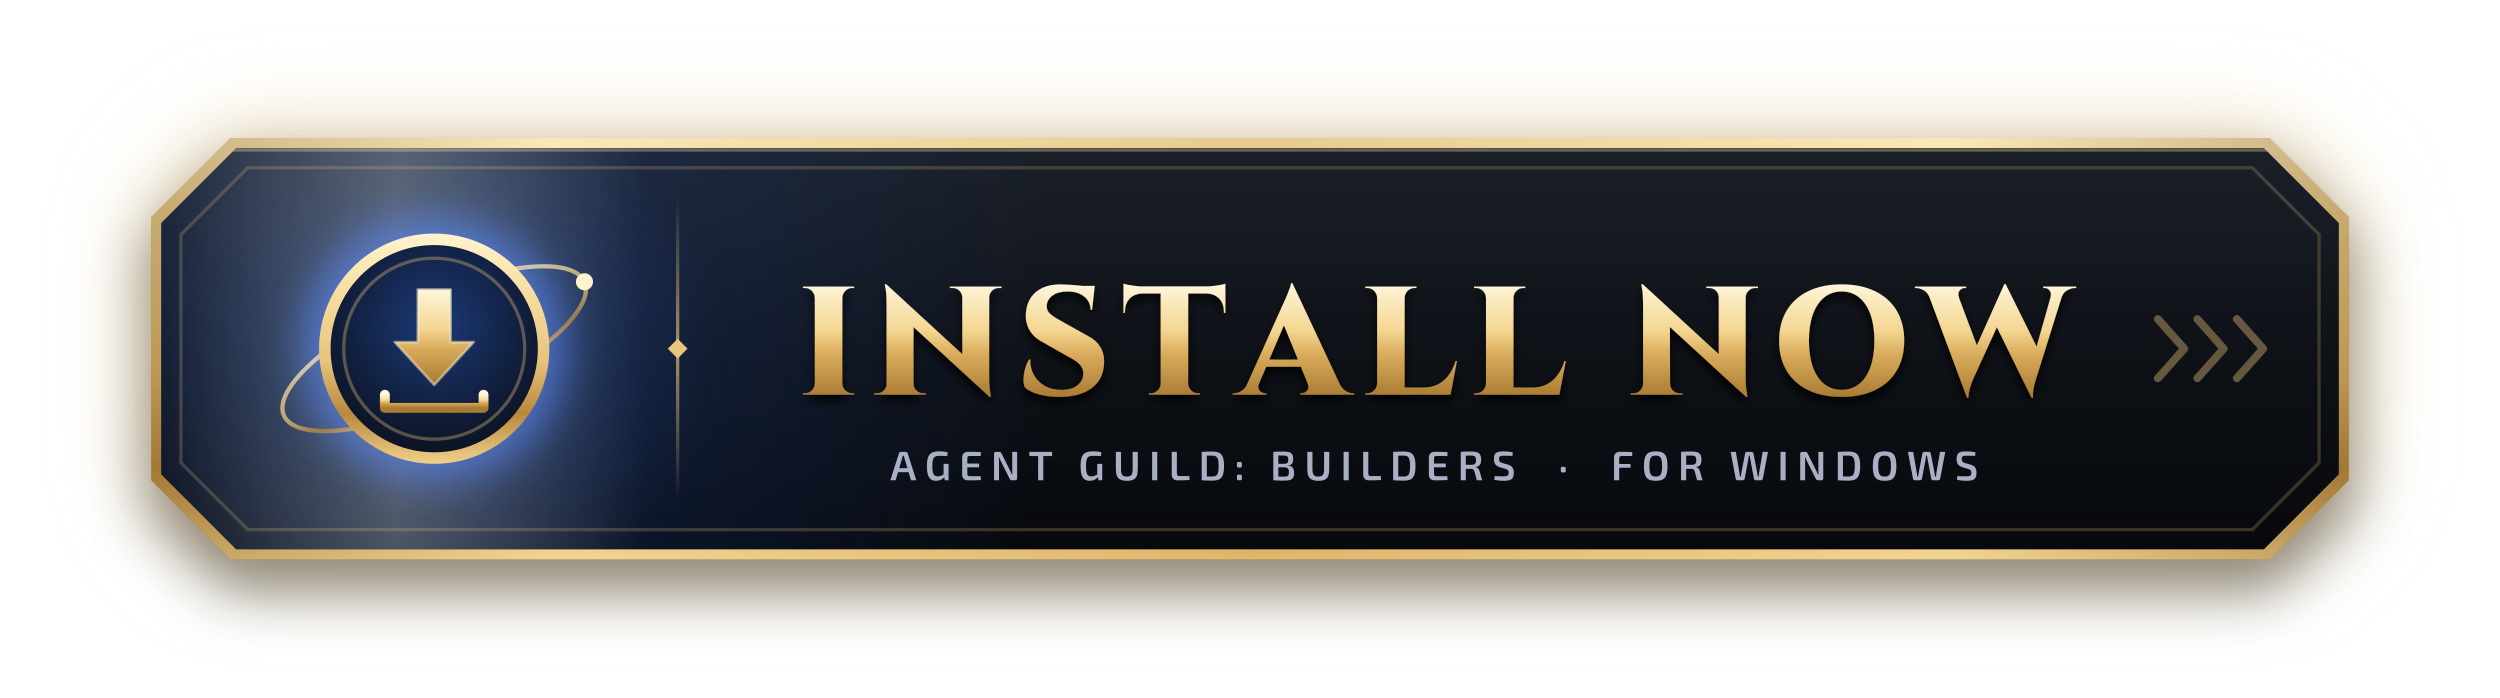
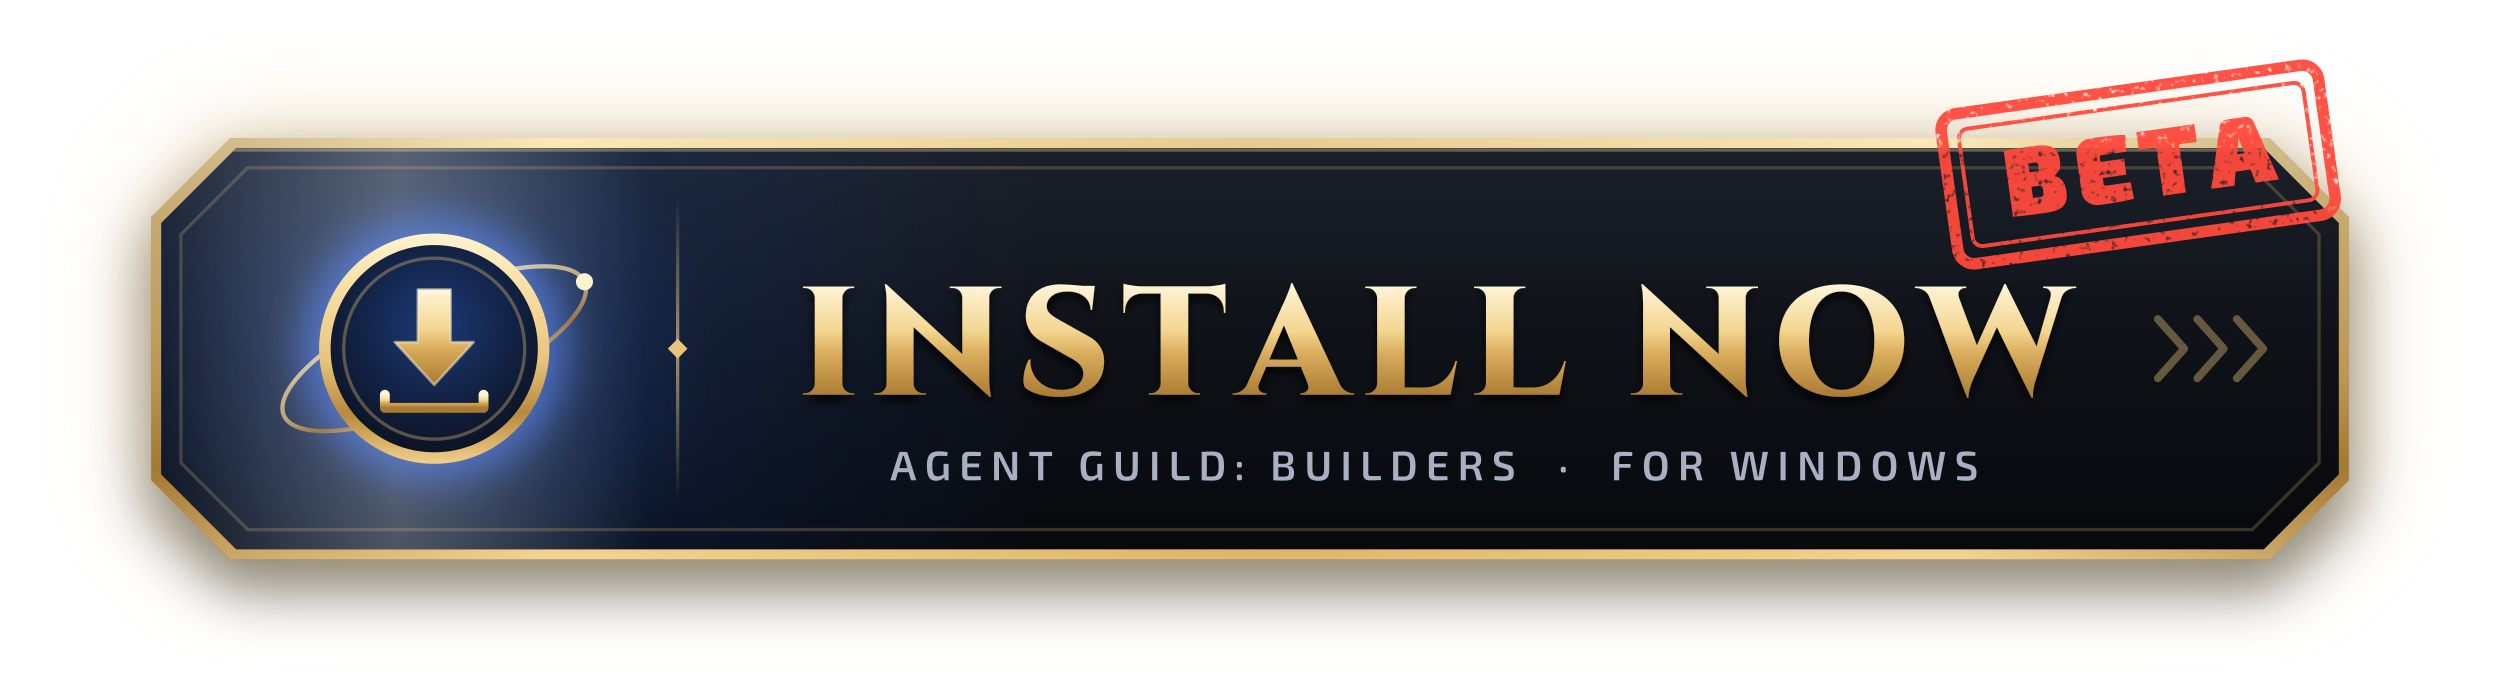
<svg xmlns="http://www.w3.org/2000/svg" width="760" height="212" viewBox="0 0 760 212" role="img" aria-labelledby="t">
  <defs>
    <linearGradient id="gold" x1="0" y1="0" x2="0" y2="1">
      <stop offset="0" stop-color="#fff3cf" />
      <stop offset=".28" stop-color="#f6dc9c" />
      <stop offset=".55" stop-color="#e8c47c" />
      <stop offset=".78" stop-color="#b8893d" />
      <stop offset="1" stop-color="#f1d08a" />
    </linearGradient>
    <linearGradient id="goldText" x1="0" y1="0" x2="0" y2="1">
      <stop offset="0" stop-color="#fff6dc" />
      <stop offset=".42" stop-color="#f3d58f" />
      <stop offset=".62" stop-color="#d9ac5c" />
      <stop offset="1" stop-color="#a87a32" />
    </linearGradient>
    <linearGradient id="frameSheen" x1="0" y1="0" x2="1" y2="0">
      <stop offset="0" stop-color="#8a6326" />
      <stop offset=".18" stop-color="#f6dc9c" />
      <stop offset=".5" stop-color="#c99a45" />
      <stop offset=".82" stop-color="#f6dc9c" />
      <stop offset="1" stop-color="#8a6326" />
    </linearGradient>
    <linearGradient id="plate" x1="0" y1="0" x2="0" y2="1">
      <stop offset="0" stop-color="#1b2029" />
      <stop offset=".55" stop-color="#0d1015" />
      <stop offset="1" stop-color="#07090d" />
    </linearGradient>
    <radialGradient id="aura" cx="132" cy="106.0" r="190" gradientUnits="userSpaceOnUse">
      <stop offset="0" stop-color="#2f6bed" stop-opacity=".46" />
      <stop offset=".45" stop-color="#2f6bed" stop-opacity=".12" />
      <stop offset="1" stop-color="#2f6bed" stop-opacity="0" />
    </radialGradient>
    <radialGradient id="core" cx=".5" cy=".38" r=".7">
      <stop offset="0" stop-color="#1c3a78" />
      <stop offset="1" stop-color="#0a0e18" />
    </radialGradient>
    <linearGradient id="sweep" x1="0" y1="0" x2="1" y2="0">
      <stop offset="0" stop-color="#fff2cc" stop-opacity="0" />
      <stop offset=".5" stop-color="#fff2cc" stop-opacity=".26" />
      <stop offset="1" stop-color="#fff2cc" stop-opacity="0" />
    </linearGradient>
    <linearGradient id="hair" x1="0" y1="60" x2="0" y2="152" gradientUnits="userSpaceOnUse">
      <stop offset="0" stop-color="#e8c47c" stop-opacity="0" />
      <stop offset=".5" stop-color="#e8c47c" stop-opacity=".7" />
      <stop offset="1" stop-color="#e8c47c" stop-opacity="0" />
    </linearGradient>
    <filter id="halo" x="-20%" y="-60%" width="140%" height="220%">
      <feGaussianBlur stdDeviation="14" />
    </filter>
    <filter id="drop" x="-20%" y="-60%" width="140%" height="220%">
      <feGaussianBlur stdDeviation="9" />
    </filter>
    <filter id="glow" x="-50%" y="-50%" width="200%" height="200%">
      <feGaussianBlur stdDeviation="6" />
    </filter>
    <filter id="engrave" x="-5%" y="-30%" width="110%" height="160%">
      <feDropShadow dx="0" dy="2" stdDeviation="1.4" flood-color="#000" flood-opacity=".85" />
    </filter>
+     <filter id="ink" x="-10%" y="-20%" width="120%" height="140%">
+       <feTurbulence type="fractalNoise" baseFrequency=".5" numOctaves="2" seed="7" result="grain" />
+       <feColorMatrix in="grain" type="matrix" values="0 0 0 0 0  0 0 0 0 0  0 0 0 0 0  0 0 0 -3.5 3.1" result="wear" />
+       <feComposite in="SourceGraphic" in2="wear" operator="in" />
+     </filter>
    <clipPath id="inside">
      <path d="M71.8,45 H688.2 L711,67.8 V144.2 L688.2,167 H71.8 L49,144.2 V67.8 Z" />
    </clipPath>
  </defs>
  <style>
  .sweep { animation: sweep 5.5s cubic-bezier(.45,0,.25,1) infinite; }
  .pulse { animation: pulse 2.8s ease-in-out infinite; transform-origin: 132px 106.0px; }
  .orbit { animation: spin 18s linear infinite; transform-origin: 132px 106.0px; }
  .chev { fill: none; stroke: #e8c47c; stroke-width: 2.4; stroke-linecap: round; stroke-linejoin: round; opacity: .4; animation: chev 1.8s ease-in-out infinite; }
  .c1 { animation-delay: .2s; } .c2 { animation-delay: .4s; }
  @keyframes sweep { 0% { transform: translateX(-260px) skewX(-22deg); } 55%, 100% { transform: translateX(928px) skewX(-22deg); } }
  @keyframes pulse { 0%, 100% { opacity: .45; transform: scale(.94); } 50% { opacity: .9; transform: scale(1.06); } }
  @keyframes spin { to { transform: rotate(360deg); } }
  @keyframes chev { 0%, 100% { opacity: .35; } 40% { opacity: 1; } }
  @media (prefers-reduced-motion: reduce) {
    .sweep { display: none; } .pulse, .orbit, .chev { animation: none; } .chev { opacity: .7; }
  }
</style>
  <path d="M70,42 H690 L714,66 V146 L690,170 H70 L46,146 V66 Z" fill="#000" opacity=".6" transform="translate(0 8)" filter="url(#drop)" />
  <path d="M70,42 H690 L714,66 V146 L690,170 H70 L46,146 V66 Z" fill="#e8c47c" opacity=".55" filter="url(#halo)" />
  <path d="M70,42 H690 L714,66 V146 L690,170 H70 L46,146 V66 Z" fill="url(#frameSheen)" />
  <path d="M70,42 H690 L714,66 V146 L690,170 H70 L46,146 V66 Z" fill="url(#gold)" opacity=".55" />
  <path d="M71.8,45 H688.2 L711,67.8 V144.2 L688.2,167 H71.8 L49,144.2 V67.8 Z" fill="url(#plate)" />
  <g clip-path="url(#inside)">
    <rect x="46" y="42" width="668" height="128" fill="url(#aura)" />
    <path d="M46,45.6 H714" stroke="#f6dc9c" stroke-opacity=".35" stroke-width="1" />
    <rect class="sweep" x="46" y="2" width="150" height="208" fill="url(#sweep)" />
  </g>
  <path d="M75.3,51 H684.7 L705,71.3 V140.7 L684.7,161 H75.3 L55,140.7 V71.3 Z" fill="none" stroke="#e8c47c" stroke-opacity=".22" stroke-width="1" />
  <circle class="pulse" cx="132" cy="106.0" r="40" fill="#5b8cff" opacity=".6" filter="url(#glow)" />
  <g class="orbit">
    <ellipse cx="132" cy="106.0" rx="50" ry="16" fill="none" stroke="url(#gold)" stroke-width="1.3" stroke-opacity=".75" transform="rotate(-24 132 106.0)" />
    <circle cx="177.68" cy="85.66" r="2.6" fill="#fff3cf" />
  </g>
  <circle cx="132" cy="106.0" r="35" fill="url(#gold)" />
  <circle cx="132" cy="106.0" r="31.5" fill="url(#core)" />
  <circle cx="132" cy="106.0" r="27.5" fill="none" stroke="#e8c47c" stroke-opacity=".35" stroke-width="1" />
  <path d="M127,88.0 H137 V104.0 H144 L132,117.0 L120,104.0 H127 Z" fill="url(#goldText)" stroke="#fff3cf" stroke-opacity=".5" stroke-width=".8" stroke-linejoin="round" />
  <path d="M117,120.0 V124.0 H147 V120.0" fill="none" stroke="url(#goldText)" stroke-width="3" stroke-linecap="round" stroke-linejoin="round" />
  <path d="M206,60 V152" stroke="url(#hair)" stroke-width="1" />
  <path d="M203,106.0 l3,-3 l3,3 l-3,3 Z" fill="#e8c47c" />
  <g filter="url(#engrave)">
    <path transform="translate(242.41 120.0)" d="M13.649 -32.9V0.0H5.306V-32.9ZM5.447 -3.431V0.0H1.687V-0.47Q1.687 -0.47 1.992 -0.47Q2.298 -0.47 2.298 -0.47Q3.52 -0.47 4.389 -1.34Q5.259 -2.209 5.306 -3.431ZM5.447 -29.469H5.306Q5.259 -30.691 4.389 -31.56Q3.52 -32.43 2.298 -32.43Q2.298 -32.43 1.992 -32.43Q1.687 -32.43 1.687 -32.43V-32.9H5.447ZM13.508 -3.431H13.649Q13.696 -2.209 14.565 -1.34Q15.435 -0.47 16.657 -0.47Q16.657 -0.47 16.939 -0.47Q17.221 -0.47 17.268 -0.47V0.0H13.508ZM13.508 -29.469V-32.9H17.268V-32.43Q17.221 -32.43 16.939 -32.43Q16.657 -32.43 16.657 -32.43Q15.435 -32.43 14.565 -31.56Q13.696 -30.691 13.649 -29.469ZM27.011 -33.605 57.868 -5.22 58.442 0.658 27.585 -27.68ZM27.256 -3.337V0.0H23.355V-0.47Q23.355 -0.47 23.778 -0.47Q24.201 -0.47 24.248 -0.47Q25.423 -0.47 26.269 -1.316Q27.115 -2.162 27.115 -3.337ZM35.32 -3.337Q35.32 -2.162 36.166 -1.316Q37.012 -0.47 38.187 -0.47Q38.234 -0.47 38.657 -0.47Q39.08 -0.47 39.08 -0.47V0.0H35.179V-3.337ZM27.011 -33.605 35.273 -24.93 35.32 0.0H27.115V-27.73Q27.115 -30.429 26.828 -32.017Q26.541 -33.605 26.541 -33.605ZM58.291 -32.9V-5.358Q58.291 -3.514 58.442 -2.146Q58.592 -0.779 58.729 -0.06Q58.865 0.658 58.865 0.658H58.442L50.133 -8.594V-32.9ZM62.051 -32.9V-32.43Q62.051 -32.43 61.628 -32.43Q61.205 -32.43 61.205 -32.43Q60.03 -32.43 59.184 -31.608Q58.338 -30.785 58.291 -29.563H58.15V-32.9ZM46.326 -32.9H50.227V-29.563H50.133Q50.086 -30.785 49.263 -31.608Q48.441 -32.43 47.219 -32.43Q47.219 -32.43 46.796 -32.43Q46.373 -32.43 46.326 -32.43ZM79.926 -33.558Q80.905 -33.558 82.473 -33.464Q84.041 -33.37 85.713 -33.206Q87.386 -33.041 88.653 -32.877Q89.92 -32.712 90.333 -32.524L89.578 -25.796H89.117Q89.117 -28.317 87.207 -29.855Q85.298 -31.393 82.069 -31.393Q79.257 -31.393 77.584 -30.187Q75.91 -28.981 75.797 -27.158Q75.683 -25.623 76.801 -24.633Q77.918 -23.642 79.527 -22.797L88.409 -17.831Q90.801 -16.628 92.102 -14.52Q93.403 -12.411 93.214 -9.377Q92.949 -4.57 89.367 -1.956Q85.785 0.658 79.628 0.658Q77.216 0.658 75.141 0.272Q73.066 -0.114 71.519 -0.777Q69.972 -1.44 69.108 -2.305Q68.664 -3.397 68.74 -4.978Q68.816 -6.559 69.287 -8.144Q69.758 -9.73 70.427 -10.726H70.85Q70.691 -8.291 71.801 -6.165Q72.911 -4.04 75.118 -2.764Q77.325 -1.489 80.375 -1.507Q83.602 -1.535 85.27 -2.996Q86.937 -4.457 86.937 -6.446Q86.937 -7.922 85.92 -9.121Q84.902 -10.32 82.574 -11.459L74.645 -15.972Q71.762 -17.439 70.462 -19.864Q69.161 -22.288 69.501 -25.237Q69.766 -27.816 71.083 -29.686Q72.401 -31.557 74.635 -32.558Q76.869 -33.558 79.926 -33.558ZM90.409 -33.088 90.296 -32.101H84.117V-33.088ZM118.788 -32.759V0.0H110.445V-32.759ZM130.111 -32.947V-30.782H99.121V-32.947ZM130.111 -30.923V-24.85L129.641 -24.897V-25.318Q129.641 -27.815 128.195 -29.275Q126.75 -30.735 124.224 -30.782V-30.923ZM130.111 -33.793V-32.43L124.377 -32.947Q125.411 -32.947 126.563 -33.088Q127.714 -33.229 128.701 -33.417Q129.688 -33.605 130.111 -33.793ZM110.586 -3.431V0.0H106.826V-0.47Q106.826 -0.47 107.131 -0.47Q107.437 -0.47 107.437 -0.47Q108.659 -0.47 109.528 -1.34Q110.398 -2.209 110.445 -3.431ZM118.647 -3.431H118.788Q118.835 -2.209 119.704 -1.34Q120.574 -0.47 121.796 -0.47Q121.796 -0.47 122.101 -0.47Q122.407 -0.47 122.407 -0.47V0.0H118.647ZM105.008 -30.923V-30.782Q102.473 -30.735 101.032 -29.275Q99.591 -27.815 99.591 -25.318V-24.897L99.121 -24.85V-30.923ZM99.121 -33.793Q99.591 -33.605 100.555 -33.417Q101.518 -33.229 102.693 -33.088Q103.868 -32.947 104.855 -32.947L99.121 -32.43ZM150.474 -33.936 166.274 -0.282H156.425L147.003 -23.39ZM140.369 -3.431Q139.964 -2.491 140.199 -1.833Q140.434 -1.175 141.013 -0.823Q141.591 -0.47 142.155 -0.47H142.578V0.0H132.3V-0.47Q132.3 -0.47 132.511 -0.47Q132.723 -0.47 132.723 -0.47Q133.804 -0.47 134.955 -1.151Q136.107 -1.833 136.859 -3.431ZM150.474 -33.936 150.557 -27.398 138.949 -0.141H135.336L147.556 -27.357Q147.745 -27.697 148.117 -28.549Q148.489 -29.401 148.917 -30.436Q149.345 -31.471 149.679 -32.421Q150.013 -33.371 150.051 -33.936ZM154.872 -10.678V-8.513H141.295V-10.678ZM155.099 -3.431H164.769Q165.55 -1.833 166.687 -1.151Q167.824 -0.47 168.905 -0.47Q168.905 -0.47 169.093 -0.47Q169.281 -0.47 169.281 -0.47V0.0H152.89V-0.47H153.313Q154.244 -0.47 154.968 -1.245Q155.692 -2.021 155.099 -3.431ZM184.588 -32.9V0.0H176.245V-32.9ZM196.9 -2.212 198.411 0.0H184.447V-2.212ZM200.522 -10.258 198.552 0.0H188.861L190.553 -2.212Q192.855 -2.212 194.732 -3.177Q196.609 -4.141 197.973 -5.948Q199.338 -7.754 200.067 -10.258ZM176.386 -3.431V0.0H172.626V-0.47Q172.626 -0.47 172.931 -0.47Q173.237 -0.47 173.237 -0.47Q174.459 -0.47 175.328 -1.34Q176.198 -2.209 176.245 -3.431ZM176.386 -29.469H176.245Q176.198 -30.691 175.328 -31.56Q174.459 -32.43 173.237 -32.43Q173.237 -32.43 172.931 -32.43Q172.626 -32.43 172.626 -32.43V-32.9H176.386ZM184.447 -29.469V-32.9H188.207V-32.43Q188.16 -32.43 187.878 -32.43Q187.596 -32.43 187.596 -32.43Q186.374 -32.43 185.504 -31.56Q184.635 -30.691 184.588 -29.469ZM217.676 -32.9V0.0H209.333V-32.9ZM229.988 -2.212 231.499 0.0H217.535V-2.212ZM233.61 -10.258 231.64 0.0H221.949L223.641 -2.212Q225.943 -2.212 227.82 -3.177Q229.697 -4.141 231.061 -5.948Q232.426 -7.754 233.155 -10.258ZM209.474 -3.431V0.0H205.714V-0.47Q205.714 -0.47 206.019 -0.47Q206.325 -0.47 206.325 -0.47Q207.547 -0.47 208.416 -1.34Q209.286 -2.209 209.333 -3.431ZM209.474 -29.469H209.333Q209.286 -30.691 208.416 -31.56Q207.547 -32.43 206.325 -32.43Q206.325 -32.43 206.019 -32.43Q205.714 -32.43 205.714 -32.43V-32.9H209.474ZM217.535 -29.469V-32.9H221.295V-32.43Q221.248 -32.43 220.966 -32.43Q220.684 -32.43 220.684 -32.43Q219.462 -32.43 218.592 -31.56Q217.723 -30.691 217.676 -29.469ZM256.982 -33.605 287.839 -5.22 288.413 0.658 257.556 -27.68ZM257.227 -3.337V0.0H253.326V-0.47Q253.326 -0.47 253.749 -0.47Q254.172 -0.47 254.219 -0.47Q255.394 -0.47 256.24 -1.316Q257.086 -2.162 257.086 -3.337ZM265.291 -3.337Q265.291 -2.162 266.137 -1.316Q266.983 -0.47 268.158 -0.47Q268.205 -0.47 268.628 -0.47Q269.051 -0.47 269.051 -0.47V0.0H265.15V-3.337ZM256.982 -33.605 265.244 -24.93 265.291 0.0H257.086V-27.73Q257.086 -30.429 256.799 -32.017Q256.512 -33.605 256.512 -33.605ZM288.262 -32.9V-5.358Q288.262 -3.514 288.413 -2.146Q288.563 -0.779 288.7 -0.06Q288.836 0.658 288.836 0.658H288.413L280.104 -8.594V-32.9ZM292.022 -32.9V-32.43Q292.022 -32.43 291.599 -32.43Q291.176 -32.43 291.176 -32.43Q290.001 -32.43 289.155 -31.608Q288.309 -30.785 288.262 -29.563H288.121V-32.9ZM276.297 -32.9H280.198V-29.563H280.104Q280.057 -30.785 279.234 -31.608Q278.412 -32.43 277.19 -32.43Q277.19 -32.43 276.767 -32.43Q276.344 -32.43 276.297 -32.43ZM317.432 -33.558Q323.292 -33.558 327.571 -31.495Q331.85 -29.432 334.159 -25.616Q336.467 -21.8 336.467 -16.45Q336.467 -11.138 334.159 -7.303Q331.85 -3.468 327.571 -1.405Q323.292 0.658 317.432 0.658Q311.581 0.658 307.321 -1.405Q303.061 -3.468 300.753 -7.284Q298.444 -11.1 298.444 -16.45Q298.444 -21.762 300.753 -25.597Q303.061 -29.432 307.321 -31.495Q311.581 -33.558 317.432 -33.558ZM317.432 -1.507Q320.558 -1.507 322.788 -3.311Q325.017 -5.115 326.213 -8.452Q327.409 -11.788 327.409 -16.45Q327.409 -21.112 326.213 -24.448Q325.017 -27.785 322.788 -29.589Q320.558 -31.393 317.432 -31.393Q314.353 -31.393 312.124 -29.589Q309.895 -27.785 308.698 -24.448Q307.502 -21.112 307.502 -16.45Q307.502 -11.788 308.698 -8.452Q309.895 -5.115 312.124 -3.311Q314.353 -1.507 317.432 -1.507ZM343.065 -32.618H351.933L359.088 -13.586L355.57 0.942ZM367.331 -33.652 368.349 -28.712 357.207 -4.275Q357.207 -4.275 356.915 -3.491Q356.623 -2.706 356.332 -1.526Q356.04 -0.347 355.993 0.942H355.57L354.12 -5.092L366.908 -33.652ZM367.331 -33.605 377.843 -12.343 375.185 0.942 363.542 -22.826ZM385.242 -32.618 376.378 -4.275Q376.378 -4.275 376.143 -3.448Q375.908 -2.621 375.725 -1.423Q375.542 -0.224 375.646 0.942H375.185L373.601 -3.711L381.817 -32.618ZM380.924 -29.516Q381.3 -30.926 380.689 -31.678Q380.078 -32.43 379.138 -32.43H378.715V-32.9H388.767V-32.43Q388.767 -32.43 388.579 -32.43Q388.391 -32.43 388.391 -32.43Q387.31 -32.43 386.041 -31.748Q384.772 -31.067 384.255 -29.516ZM353.146 -29.516H344.221Q343.619 -31.067 342.393 -31.748Q341.166 -32.43 340.085 -32.43Q340.085 -32.43 339.897 -32.43Q339.709 -32.43 339.709 -32.43V-32.9H355.318V-32.43H354.895Q354.002 -32.43 353.32 -31.678Q352.639 -30.926 353.146 -29.516Z" fill="url(#goldText)" />
  </g>
  <path transform="translate(270.61 146.0)" d="M4.762 -8.625Q4.963 -8.625 5.115 -8.513Q5.267 -8.401 5.319 -8.209L7.939 0.0H6.332L4.365 -6.652Q4.315 -6.845 4.265 -7.048Q4.214 -7.251 4.171 -7.435H3.825Q3.782 -7.251 3.735 -7.048Q3.689 -6.845 3.63 -6.652L1.664 0.0H0.056L2.676 -8.209Q2.728 -8.401 2.88 -8.513Q3.032 -8.625 3.233 -8.625ZM6.207 -3.683V-2.458H1.771V-3.683ZM14.9 -8.791Q15.41 -8.791 15.853 -8.762Q16.296 -8.734 16.7 -8.672Q17.104 -8.611 17.492 -8.5L17.354 -7.35Q16.941 -7.38 16.537 -7.398Q16.132 -7.415 15.741 -7.422Q15.349 -7.428 14.948 -7.428Q14.346 -7.428 13.935 -7.307Q13.524 -7.187 13.28 -6.85Q13.036 -6.513 12.926 -5.891Q12.817 -5.268 12.817 -4.277Q12.817 -3.118 12.97 -2.444Q13.124 -1.771 13.485 -1.479Q13.847 -1.187 14.459 -1.187Q14.876 -1.187 15.223 -1.29Q15.57 -1.393 15.868 -1.559Q16.167 -1.726 16.43 -1.902L16.613 -1.093Q16.41 -0.834 16.03 -0.539Q15.651 -0.245 15.126 -0.039Q14.601 0.166 13.931 0.166Q12.962 0.166 12.346 -0.304Q11.731 -0.775 11.449 -1.767Q11.167 -2.759 11.167 -4.33Q11.167 -6.028 11.525 -7.001Q11.883 -7.973 12.706 -8.382Q13.528 -8.791 14.9 -8.791ZM17.757 -4.98V0.0H16.61L16.384 -1.293L16.241 -1.604V-4.98ZM23.657 -8.648Q24.318 -8.648 24.996 -8.647Q25.675 -8.645 26.335 -8.622Q26.995 -8.6 27.585 -8.548L27.513 -7.382H24.137Q23.793 -7.382 23.624 -7.208Q23.456 -7.034 23.456 -6.665V-1.96Q23.456 -1.591 23.624 -1.412Q23.793 -1.234 24.137 -1.234H27.513L27.585 -0.077Q26.995 -0.029 26.335 -0.009Q25.675 0.011 24.996 0.017Q24.318 0.023 23.657 0.023Q22.858 0.023 22.378 -0.423Q21.899 -0.869 21.89 -1.61V-7.015Q21.899 -7.765 22.378 -8.207Q22.858 -8.648 23.657 -8.648ZM22.115 -5.09H27.036V-3.939H22.115ZM38.599 -8.625V-0.582Q38.599 0.0 38.026 0.0H36.962Q36.706 0.0 36.566 -0.12Q36.427 -0.24 36.312 -0.476L33.699 -5.678Q33.569 -5.95 33.421 -6.282Q33.272 -6.615 33.187 -6.913H33.019Q33.055 -6.606 33.073 -6.284Q33.091 -5.962 33.091 -5.65V0.0H31.586V-8.043Q31.586 -8.625 32.168 -8.625H33.206Q33.462 -8.625 33.6 -8.505Q33.737 -8.385 33.856 -8.149L36.384 -3.093Q36.533 -2.816 36.693 -2.472Q36.852 -2.128 36.994 -1.778H37.17Q37.147 -2.133 37.129 -2.477Q37.111 -2.82 37.111 -3.163L37.107 -8.625ZM46.548 -8.625V0.0H44.982V-8.625ZM49.227 -8.625V-7.346H42.312V-8.625ZM61.613 -8.791Q62.123 -8.791 62.566 -8.762Q63.009 -8.734 63.413 -8.672Q63.817 -8.611 64.204 -8.5L64.067 -7.35Q63.654 -7.38 63.249 -7.398Q62.845 -7.415 62.453 -7.422Q62.062 -7.428 61.661 -7.428Q61.058 -7.428 60.648 -7.307Q60.237 -7.187 59.993 -6.85Q59.749 -6.513 59.639 -5.891Q59.529 -5.268 59.529 -4.277Q59.529 -3.118 59.683 -2.444Q59.836 -1.771 60.198 -1.479Q60.56 -1.187 61.171 -1.187Q61.589 -1.187 61.935 -1.29Q62.282 -1.393 62.581 -1.559Q62.879 -1.726 63.143 -1.902L63.325 -1.093Q63.122 -0.834 62.743 -0.539Q62.364 -0.245 61.839 -0.039Q61.314 0.166 60.644 0.166Q59.674 0.166 59.059 -0.304Q58.444 -0.775 58.161 -1.767Q57.879 -2.759 57.879 -4.33Q57.879 -6.028 58.237 -7.001Q58.596 -7.973 59.418 -8.382Q60.241 -8.791 61.613 -8.791ZM64.469 -4.98V0.0H63.322L63.097 -1.293L62.953 -1.604V-4.98ZM75.28 -8.625V-3.376Q75.28 -2.09 74.964 -1.311Q74.647 -0.532 73.934 -0.183Q73.221 0.166 72.023 0.166Q70.773 0.166 70.025 -0.183Q69.276 -0.532 68.943 -1.311Q68.611 -2.09 68.611 -3.376V-8.625H70.177V-3.376Q70.177 -2.52 70.342 -2.025Q70.507 -1.53 70.897 -1.324Q71.288 -1.118 71.947 -1.118Q72.607 -1.118 72.991 -1.324Q73.375 -1.53 73.544 -2.025Q73.714 -2.52 73.714 -3.376V-8.625ZM81.199 -8.625V0.0H79.64V-8.625ZM87.156 -8.625V-1.996Q87.156 -1.636 87.344 -1.457Q87.532 -1.279 87.903 -1.279H90.954L91.026 -0.089Q90.17 -0.009 89.254 0.007Q88.338 0.023 87.435 0.023Q86.489 0.023 86.044 -0.463Q85.599 -0.949 85.599 -1.699V-8.625ZM97.951 -8.741Q98.93 -8.741 99.61 -8.522Q100.29 -8.302 100.707 -7.795Q101.124 -7.288 101.314 -6.434Q101.505 -5.581 101.505 -4.312Q101.505 -3.044 101.314 -2.191Q101.124 -1.337 100.707 -0.83Q100.29 -0.323 99.61 -0.103Q98.93 0.116 97.951 0.116Q97.009 0.116 96.211 0.083Q95.413 0.05 94.699 0.0L95.354 -1.196Q95.854 -1.173 96.505 -1.154Q97.156 -1.135 97.951 -1.135Q98.671 -1.135 99.09 -1.42Q99.508 -1.704 99.684 -2.397Q99.86 -3.09 99.86 -4.312Q99.86 -5.535 99.684 -6.228Q99.508 -6.921 99.09 -7.21Q98.671 -7.498 97.951 -7.498Q97.179 -7.498 96.571 -7.49Q95.963 -7.481 95.387 -7.475L94.699 -8.625Q95.417 -8.675 96.209 -8.708Q97.002 -8.741 97.951 -8.741ZM96.265 -8.625V0.0H94.699V-8.625ZM106.378 -5.579Q106.684 -5.579 106.803 -5.46Q106.922 -5.341 106.922 -5.035V-4.407Q106.922 -4.101 106.803 -3.982Q106.684 -3.862 106.378 -3.862H105.959Q105.66 -3.862 105.537 -3.982Q105.415 -4.101 105.415 -4.407V-5.035Q105.415 -5.341 105.537 -5.46Q105.66 -5.579 105.959 -5.579ZM106.378 -1.721Q106.684 -1.721 106.803 -1.602Q106.922 -1.482 106.922 -1.176V-0.548Q106.922 -0.242 106.803 -0.123Q106.684 -0.004 106.378 -0.004H105.959Q105.66 -0.004 105.537 -0.123Q105.415 -0.242 105.415 -0.548V-1.176Q105.415 -1.482 105.537 -1.602Q105.66 -1.721 105.959 -1.721ZM119.541 -8.725Q120.643 -8.725 121.293 -8.531Q121.944 -8.338 122.234 -7.85Q122.524 -7.363 122.524 -6.475Q122.524 -5.55 122.175 -5.064Q121.826 -4.579 121.029 -4.504V-4.446Q122.013 -4.359 122.404 -3.773Q122.794 -3.188 122.794 -2.15Q122.794 -1.263 122.503 -0.775Q122.212 -0.288 121.582 -0.094Q120.952 0.1 119.936 0.1Q119.144 0.1 118.562 0.094Q117.98 0.088 117.489 0.062Q116.997 0.038 116.474 0.0L116.656 -1.135Q116.945 -1.123 117.763 -1.11Q118.58 -1.098 119.67 -1.098Q120.267 -1.098 120.605 -1.204Q120.943 -1.31 121.083 -1.602Q121.223 -1.895 121.223 -2.442Q121.223 -3.038 121.077 -3.357Q120.93 -3.676 120.581 -3.804Q120.232 -3.933 119.613 -3.942H116.643V-4.996H119.597Q120.132 -5.005 120.443 -5.107Q120.754 -5.21 120.887 -5.489Q121.021 -5.768 121.021 -6.274Q121.021 -6.789 120.879 -7.06Q120.736 -7.331 120.397 -7.429Q120.057 -7.527 119.466 -7.527Q118.803 -7.527 118.286 -7.529Q117.77 -7.531 117.37 -7.525Q116.971 -7.518 116.656 -7.49L116.474 -8.625Q116.947 -8.675 117.382 -8.694Q117.818 -8.713 118.333 -8.719Q118.849 -8.725 119.541 -8.725ZM118.004 -8.625V0.0H116.474V-8.625ZM133.48 -8.625V-3.376Q133.48 -2.09 133.164 -1.311Q132.847 -0.532 132.134 -0.183Q131.421 0.166 130.223 0.166Q128.973 0.166 128.225 -0.183Q127.476 -0.532 127.143 -1.311Q126.811 -2.09 126.811 -3.376V-8.625H128.377V-3.376Q128.377 -2.52 128.542 -2.025Q128.707 -1.53 129.097 -1.324Q129.488 -1.118 130.147 -1.118Q130.807 -1.118 131.191 -1.324Q131.575 -1.53 131.744 -2.025Q131.914 -2.52 131.914 -3.376V-8.625ZM139.399 -8.625V0.0H137.84V-8.625ZM145.356 -8.625V-1.996Q145.356 -1.636 145.544 -1.457Q145.732 -1.279 146.103 -1.279H149.154L149.226 -0.089Q148.37 -0.009 147.454 0.007Q146.538 0.023 145.635 0.023Q144.689 0.023 144.244 -0.463Q143.799 -0.949 143.799 -1.699V-8.625ZM156.151 -8.741Q157.13 -8.741 157.81 -8.522Q158.49 -8.302 158.907 -7.795Q159.324 -7.288 159.514 -6.434Q159.705 -5.581 159.705 -4.312Q159.705 -3.044 159.514 -2.191Q159.324 -1.337 158.907 -0.83Q158.49 -0.323 157.81 -0.103Q157.13 0.116 156.151 0.116Q155.209 0.116 154.411 0.083Q153.613 0.05 152.899 0.0L153.554 -1.196Q154.054 -1.173 154.705 -1.154Q155.356 -1.135 156.151 -1.135Q156.871 -1.135 157.29 -1.42Q157.708 -1.704 157.884 -2.397Q158.06 -3.09 158.06 -4.312Q158.06 -5.535 157.884 -6.228Q157.708 -6.921 157.29 -7.21Q156.871 -7.498 156.151 -7.498Q155.379 -7.498 154.771 -7.49Q154.163 -7.481 153.587 -7.475L152.899 -8.625Q153.617 -8.675 154.409 -8.708Q155.202 -8.741 156.151 -8.741ZM154.465 -8.625V0.0H152.899V-8.625ZM165.532 -8.648Q166.193 -8.648 166.871 -8.647Q167.55 -8.645 168.21 -8.622Q168.87 -8.6 169.46 -8.548L169.388 -7.382H166.012Q165.668 -7.382 165.499 -7.208Q165.331 -7.034 165.331 -6.665V-1.96Q165.331 -1.591 165.499 -1.412Q165.668 -1.234 166.012 -1.234H169.388L169.46 -0.077Q168.87 -0.029 168.21 -0.009Q167.55 0.011 166.871 0.017Q166.193 0.023 165.532 0.023Q164.733 0.023 164.253 -0.423Q163.774 -0.869 163.765 -1.61V-7.015Q163.774 -7.765 164.253 -8.207Q164.733 -8.648 165.532 -8.648ZM163.99 -5.09H168.911V-3.939H163.99ZM176.635 -8.741Q177.714 -8.741 178.381 -8.517Q179.048 -8.293 179.358 -7.746Q179.668 -7.2 179.668 -6.214Q179.668 -5.568 179.507 -5.107Q179.347 -4.645 178.992 -4.38Q178.637 -4.114 178.033 -4.039V-3.973Q178.253 -3.931 178.483 -3.785Q178.713 -3.64 178.909 -3.376Q179.106 -3.113 179.197 -2.703L179.988 0.0H178.332L177.627 -2.66Q177.49 -3.112 177.25 -3.291Q177.009 -3.47 176.597 -3.47Q175.784 -3.474 175.212 -3.478Q174.641 -3.482 174.255 -3.495Q173.869 -3.507 173.59 -3.515L173.627 -4.698H176.599Q177.164 -4.707 177.488 -4.826Q177.811 -4.946 177.95 -5.255Q178.089 -5.564 178.089 -6.119Q178.089 -6.677 177.95 -6.975Q177.811 -7.274 177.488 -7.393Q177.164 -7.513 176.599 -7.513Q175.494 -7.513 174.709 -7.5Q173.924 -7.488 173.643 -7.477L173.461 -8.625Q173.965 -8.679 174.405 -8.704Q174.844 -8.729 175.37 -8.735Q175.897 -8.741 176.635 -8.741ZM175.004 -8.625V0.0H173.461V-8.625ZM186.551 -8.782Q187.182 -8.773 187.888 -8.714Q188.594 -8.655 189.28 -8.478L189.18 -7.407Q188.635 -7.428 187.933 -7.444Q187.23 -7.459 186.569 -7.459Q186.171 -7.459 185.891 -7.433Q185.61 -7.407 185.434 -7.312Q185.257 -7.217 185.18 -7.007Q185.102 -6.798 185.102 -6.432Q185.102 -5.875 185.33 -5.64Q185.557 -5.406 186.092 -5.258L187.788 -4.759Q188.81 -4.456 189.197 -3.859Q189.583 -3.261 189.583 -2.276Q189.583 -1.533 189.413 -1.058Q189.242 -0.583 188.876 -0.321Q188.51 -0.059 187.924 0.049Q187.338 0.157 186.512 0.157Q186.083 0.157 185.342 0.111Q184.601 0.064 183.645 -0.134L183.746 -1.261Q184.487 -1.24 184.987 -1.221Q185.488 -1.202 185.851 -1.201Q186.214 -1.199 186.528 -1.199Q187.1 -1.199 187.423 -1.277Q187.747 -1.355 187.878 -1.589Q188.008 -1.822 188.008 -2.272Q188.008 -2.664 187.914 -2.883Q187.82 -3.102 187.61 -3.225Q187.401 -3.349 187.066 -3.437L185.3 -3.974Q184.33 -4.28 183.932 -4.867Q183.535 -5.455 183.535 -6.431Q183.535 -7.178 183.711 -7.643Q183.887 -8.108 184.25 -8.356Q184.614 -8.603 185.184 -8.693Q185.754 -8.782 186.551 -8.782ZM204.837 -4.085Q205.143 -4.085 205.262 -3.966Q205.381 -3.847 205.381 -3.541V-2.913Q205.381 -2.606 205.262 -2.487Q205.143 -2.368 204.837 -2.368H204.418Q204.119 -2.368 203.996 -2.487Q203.874 -2.606 203.874 -2.913V-3.541Q203.874 -3.847 203.996 -3.966Q204.119 -4.085 204.418 -4.085ZM221.836 -8.648Q222.472 -8.648 223.131 -8.642Q223.791 -8.636 224.43 -8.616Q225.07 -8.596 225.631 -8.536L225.55 -7.382H222.378Q221.995 -7.382 221.811 -7.208Q221.627 -7.034 221.627 -6.665V0.0H220.061V-6.979Q220.061 -7.756 220.547 -8.202Q221.033 -8.648 221.836 -8.648ZM220.277 -4.951H225.079V-3.8H220.277ZM232.731 -8.791Q233.719 -8.791 234.408 -8.572Q235.097 -8.352 235.514 -7.839Q235.931 -7.325 236.122 -6.461Q236.312 -5.597 236.312 -4.312Q236.312 -3.032 236.122 -2.166Q235.931 -1.3 235.514 -0.786Q235.097 -0.273 234.408 -0.053Q233.719 0.166 232.731 0.166Q231.747 0.166 231.058 -0.053Q230.369 -0.273 229.947 -0.786Q229.526 -1.3 229.335 -2.166Q229.145 -3.032 229.145 -4.312Q229.145 -5.597 229.335 -6.461Q229.526 -7.325 229.947 -7.839Q230.369 -8.352 231.058 -8.572Q231.747 -8.791 232.731 -8.791ZM232.731 -7.507Q231.993 -7.507 231.57 -7.218Q231.147 -6.93 230.971 -6.237Q230.796 -5.544 230.796 -4.312Q230.796 -3.09 230.971 -2.393Q231.147 -1.695 231.57 -1.407Q231.993 -1.118 232.731 -1.118Q233.469 -1.118 233.892 -1.407Q234.316 -1.695 234.491 -2.393Q234.667 -3.09 234.667 -4.312Q234.667 -5.544 234.491 -6.237Q234.316 -6.93 233.892 -7.218Q233.469 -7.507 232.731 -7.507ZM243.61 -8.741Q244.689 -8.741 245.356 -8.517Q246.023 -8.293 246.333 -7.746Q246.643 -7.2 246.643 -6.214Q246.643 -5.568 246.482 -5.107Q246.322 -4.645 245.967 -4.38Q245.612 -4.114 245.008 -4.039V-3.973Q245.228 -3.931 245.458 -3.785Q245.688 -3.64 245.884 -3.376Q246.081 -3.113 246.172 -2.703L246.963 0.0H245.307L244.602 -2.66Q244.465 -3.112 244.225 -3.291Q243.984 -3.47 243.572 -3.47Q242.759 -3.474 242.187 -3.478Q241.616 -3.482 241.23 -3.495Q240.844 -3.507 240.565 -3.515L240.602 -4.698H243.574Q244.139 -4.707 244.463 -4.826Q244.786 -4.946 244.925 -5.255Q245.064 -5.564 245.064 -6.119Q245.064 -6.677 244.925 -6.975Q244.786 -7.274 244.463 -7.393Q244.139 -7.513 243.574 -7.513Q242.469 -7.513 241.684 -7.5Q240.899 -7.488 240.618 -7.477L240.436 -8.625Q240.94 -8.679 241.38 -8.704Q241.819 -8.729 242.345 -8.735Q242.872 -8.741 243.61 -8.741ZM241.979 -8.625V0.0H240.436V-8.625ZM266.851 -8.625 265.296 -0.441Q265.255 -0.249 265.099 -0.124Q264.943 0.0 264.718 0.0H263.164Q262.947 0.0 262.785 -0.124Q262.623 -0.249 262.595 -0.45L261.465 -6.438Q261.419 -6.706 261.378 -6.972Q261.337 -7.237 261.294 -7.496H261.046Q261.007 -7.237 260.968 -6.966Q260.93 -6.694 260.884 -6.435L259.767 -0.45Q259.729 -0.249 259.567 -0.124Q259.405 0.0 259.188 0.0H257.622Q257.405 0.0 257.245 -0.124Q257.085 -0.249 257.053 -0.441L255.498 -8.625H257.097L258.184 -2.316Q258.226 -2.056 258.257 -1.762Q258.287 -1.468 258.323 -1.145H258.585Q258.635 -1.443 258.687 -1.743Q258.738 -2.044 258.785 -2.319L259.902 -8.136Q259.93 -8.356 260.089 -8.491Q260.247 -8.625 260.468 -8.625H261.881Q262.101 -8.625 262.254 -8.491Q262.406 -8.356 262.447 -8.136L263.568 -2.312Q263.623 -2.019 263.668 -1.724Q263.714 -1.429 263.746 -1.145H264.026Q264.053 -1.432 264.087 -1.732Q264.121 -2.031 264.16 -2.299L265.251 -8.625ZM272.224 -8.625V0.0H270.665V-8.625ZM283.662 -8.625V-0.582Q283.662 0.0 283.089 0.0H282.025Q281.768 0.0 281.629 -0.12Q281.489 -0.24 281.374 -0.476L278.762 -5.678Q278.631 -5.95 278.483 -6.282Q278.335 -6.615 278.249 -6.913H278.082Q278.117 -6.606 278.135 -6.284Q278.153 -5.962 278.153 -5.65V0.0H276.649V-8.043Q276.649 -8.625 277.231 -8.625H278.268Q278.524 -8.625 278.662 -8.505Q278.8 -8.385 278.918 -8.149L281.447 -3.093Q281.595 -2.816 281.755 -2.472Q281.915 -2.128 282.056 -1.778H282.232Q282.209 -2.133 282.191 -2.477Q282.173 -2.82 282.173 -3.163L282.17 -8.625ZM291.338 -8.741Q292.317 -8.741 292.997 -8.522Q293.677 -8.302 294.094 -7.795Q294.512 -7.288 294.702 -6.434Q294.892 -5.581 294.892 -4.312Q294.892 -3.044 294.702 -2.191Q294.512 -1.337 294.094 -0.83Q293.677 -0.323 292.997 -0.103Q292.317 0.116 291.338 0.116Q290.396 0.116 289.599 0.083Q288.801 0.05 288.086 0.0L288.742 -1.196Q289.241 -1.173 289.892 -1.154Q290.543 -1.135 291.338 -1.135Q292.058 -1.135 292.477 -1.42Q292.896 -1.704 293.072 -2.397Q293.247 -3.09 293.247 -4.312Q293.247 -5.535 293.072 -6.228Q292.896 -6.921 292.477 -7.21Q292.058 -7.498 291.338 -7.498Q290.567 -7.498 289.959 -7.49Q289.351 -7.481 288.774 -7.475L288.086 -8.625Q288.804 -8.675 289.597 -8.708Q290.389 -8.741 291.338 -8.741ZM289.652 -8.625V0.0H288.086V-8.625ZM302.306 -8.791Q303.294 -8.791 303.983 -8.572Q304.672 -8.352 305.089 -7.839Q305.506 -7.325 305.697 -6.461Q305.887 -5.597 305.887 -4.312Q305.887 -3.032 305.697 -2.166Q305.506 -1.3 305.089 -0.786Q304.672 -0.273 303.983 -0.053Q303.294 0.166 302.306 0.166Q301.322 0.166 300.633 -0.053Q299.944 -0.273 299.522 -0.786Q299.101 -1.3 298.91 -2.166Q298.72 -3.032 298.72 -4.312Q298.72 -5.597 298.91 -6.461Q299.101 -7.325 299.522 -7.839Q299.944 -8.352 300.633 -8.572Q301.322 -8.791 302.306 -8.791ZM302.306 -7.507Q301.568 -7.507 301.145 -7.218Q300.722 -6.93 300.546 -6.237Q300.371 -5.544 300.371 -4.312Q300.371 -3.09 300.546 -2.393Q300.722 -1.695 301.145 -1.407Q301.568 -1.118 302.306 -1.118Q303.044 -1.118 303.467 -1.407Q303.891 -1.695 304.066 -2.393Q304.242 -3.09 304.242 -4.312Q304.242 -5.544 304.066 -6.237Q303.891 -6.93 303.467 -7.218Q303.044 -7.507 302.306 -7.507ZM320.751 -8.625 319.196 -0.441Q319.155 -0.249 318.999 -0.124Q318.843 0.0 318.618 0.0H317.064Q316.847 0.0 316.685 -0.124Q316.523 -0.249 316.495 -0.45L315.365 -6.438Q315.319 -6.706 315.278 -6.972Q315.237 -7.237 315.194 -7.496H314.946Q314.907 -7.237 314.868 -6.966Q314.83 -6.694 314.784 -6.435L313.667 -0.45Q313.629 -0.249 313.467 -0.124Q313.305 0.0 313.088 0.0H311.522Q311.305 0.0 311.145 -0.124Q310.985 -0.249 310.953 -0.441L309.398 -8.625H310.997L312.084 -2.316Q312.126 -2.056 312.157 -1.762Q312.187 -1.468 312.223 -1.145H312.485Q312.535 -1.443 312.587 -1.743Q312.638 -2.044 312.685 -2.319L313.802 -8.136Q313.83 -8.356 313.989 -8.491Q314.147 -8.625 314.368 -8.625H315.781Q316.001 -8.625 316.154 -8.491Q316.306 -8.356 316.347 -8.136L317.468 -2.312Q317.523 -2.019 317.568 -1.724Q317.614 -1.429 317.646 -1.145H317.926Q317.953 -1.432 317.987 -1.732Q318.021 -2.031 318.06 -2.299L319.151 -8.625ZM327.214 -8.782Q327.845 -8.773 328.551 -8.714Q329.257 -8.655 329.943 -8.478L329.842 -7.407Q329.298 -7.428 328.595 -7.444Q327.893 -7.459 327.231 -7.459Q326.834 -7.459 326.553 -7.433Q326.273 -7.407 326.096 -7.312Q325.92 -7.217 325.842 -7.007Q325.765 -6.798 325.765 -6.432Q325.765 -5.875 325.992 -5.64Q326.22 -5.406 326.755 -5.258L328.451 -4.759Q329.472 -4.456 329.859 -3.859Q330.246 -3.261 330.246 -2.276Q330.246 -1.533 330.075 -1.058Q329.905 -0.583 329.539 -0.321Q329.172 -0.059 328.586 0.049Q328 0.157 327.174 0.157Q326.746 0.157 326.005 0.111Q325.264 0.064 324.308 -0.134L324.408 -1.261Q325.149 -1.24 325.65 -1.221Q326.15 -1.202 326.513 -1.201Q326.876 -1.199 327.19 -1.199Q327.762 -1.199 328.086 -1.277Q328.409 -1.355 328.54 -1.589Q328.671 -1.822 328.671 -2.272Q328.671 -2.664 328.577 -2.883Q328.482 -3.102 328.273 -3.225Q328.063 -3.349 327.728 -3.437L325.962 -3.974Q324.992 -4.28 324.595 -4.867Q324.197 -5.455 324.197 -6.431Q324.197 -7.178 324.373 -7.643Q324.549 -8.108 324.913 -8.356Q325.276 -8.603 325.847 -8.693Q326.417 -8.782 327.214 -8.782Z" fill="#a9b0c4" />
  <path class="chev c0" d="M656,97.0 l8,9 l-8,9" />
  <path class="chev c1" d="M668,97.0 l8,9 l-8,9" />
  <path class="chev c2" d="M680,97.0 l8,9 l-8,9" />
+   <g transform="rotate(-8 650 50)" filter="url(#ink)" opacity=".95">
+     <rect x="592.09" y="27.00" width="115.82" height="46" rx="5" fill="none" stroke="#ff4a3d" stroke-width="3.5" />
+     <rect x="597.09" y="32.00" width="105.82" height="36" rx="3" fill="none" stroke="#ff4a3d" stroke-width="1.2" />
+     <path transform="translate(609.09 60)" d="M9.8 -19.544Q12.488 -19.544 14.084 -19.11Q15.68 -18.676 16.38 -17.584Q17.08 -16.492 17.08 -14.504Q17.08 -12.432 16.268 -11.354Q15.456 -10.276 13.552 -10.108V-9.94Q15.876 -9.744 16.8 -8.442Q17.724 -7.14 17.724 -4.816Q17.724 -2.828 16.982 -1.736Q16.24 -0.644 14.7 -0.21Q13.16 0.224 10.724 0.224Q8.652 0.224 7.07 0.21Q5.488 0.196 4.158 0.14Q2.828 0.084 1.456 0.0L1.904 -3.976Q2.632 -3.948 4.732 -3.92Q6.832 -3.892 9.632 -3.892Q10.472 -3.892 10.92 -4.06Q11.368 -4.228 11.522 -4.704Q11.676 -5.18 11.676 -6.048Q11.676 -6.944 11.508 -7.42Q11.34 -7.896 10.906 -8.064Q10.472 -8.232 9.604 -8.232H1.876V-11.788H9.548Q10.248 -11.788 10.626 -11.928Q11.004 -12.068 11.144 -12.474Q11.284 -12.88 11.284 -13.636Q11.284 -14.392 11.144 -14.77Q11.004 -15.148 10.612 -15.288Q10.22 -15.428 9.492 -15.428Q7.728 -15.428 6.412 -15.442Q5.096 -15.456 4.032 -15.442Q2.968 -15.428 1.904 -15.344L1.456 -19.32Q2.716 -19.432 3.92 -19.474Q5.124 -19.516 6.538 -19.53Q7.952 -19.544 9.8 -19.544ZM7.392 -19.32V0.0H1.456V-19.32ZM27.692 -19.432Q29.372 -19.432 31.15 -19.418Q32.928 -19.404 34.636 -19.334Q36.344 -19.264 37.744 -19.068L37.464 -14.784H30.38Q29.848 -14.784 29.54 -14.504Q29.232 -14.224 29.232 -13.776V-5.544Q29.232 -5.096 29.54 -4.816Q29.848 -4.536 30.38 -4.536H37.464L37.744 -0.252Q36.344 -0.084 34.636 0.0Q32.928 0.084 31.15 0.098Q29.372 0.112 27.692 0.112Q25.704 0.112 24.43 -1.106Q23.156 -2.324 23.156 -4.284V-15.036Q23.156 -16.996 24.43 -18.214Q25.704 -19.432 27.692 -19.432ZM23.66 -11.9H36.456V-7.868H23.66ZM53.648 -19.32V0.0H47.572V-19.32ZM59.052 -19.32V-14.784H42.168V-19.32ZM75.012 -19.32Q75.74 -19.32 76.3 -18.9Q76.86 -18.48 77.056 -17.752L82.068 0.0H75.88L72.968 -12.572Q72.856 -13.104 72.772 -13.678Q72.688 -14.252 72.632 -14.784H71.876Q71.82 -14.252 71.736 -13.678Q71.652 -13.104 71.54 -12.572L68.628 0.0H62.44L67.452 -17.752Q67.648 -18.48 68.208 -18.9Q68.768 -19.32 69.496 -19.32ZM77.392 -8.428V-4.172H67.116V-8.428Z" fill="#ff4a3d" stroke="#ff4a3d" stroke-width=".9" />
+   </g>
</svg>
